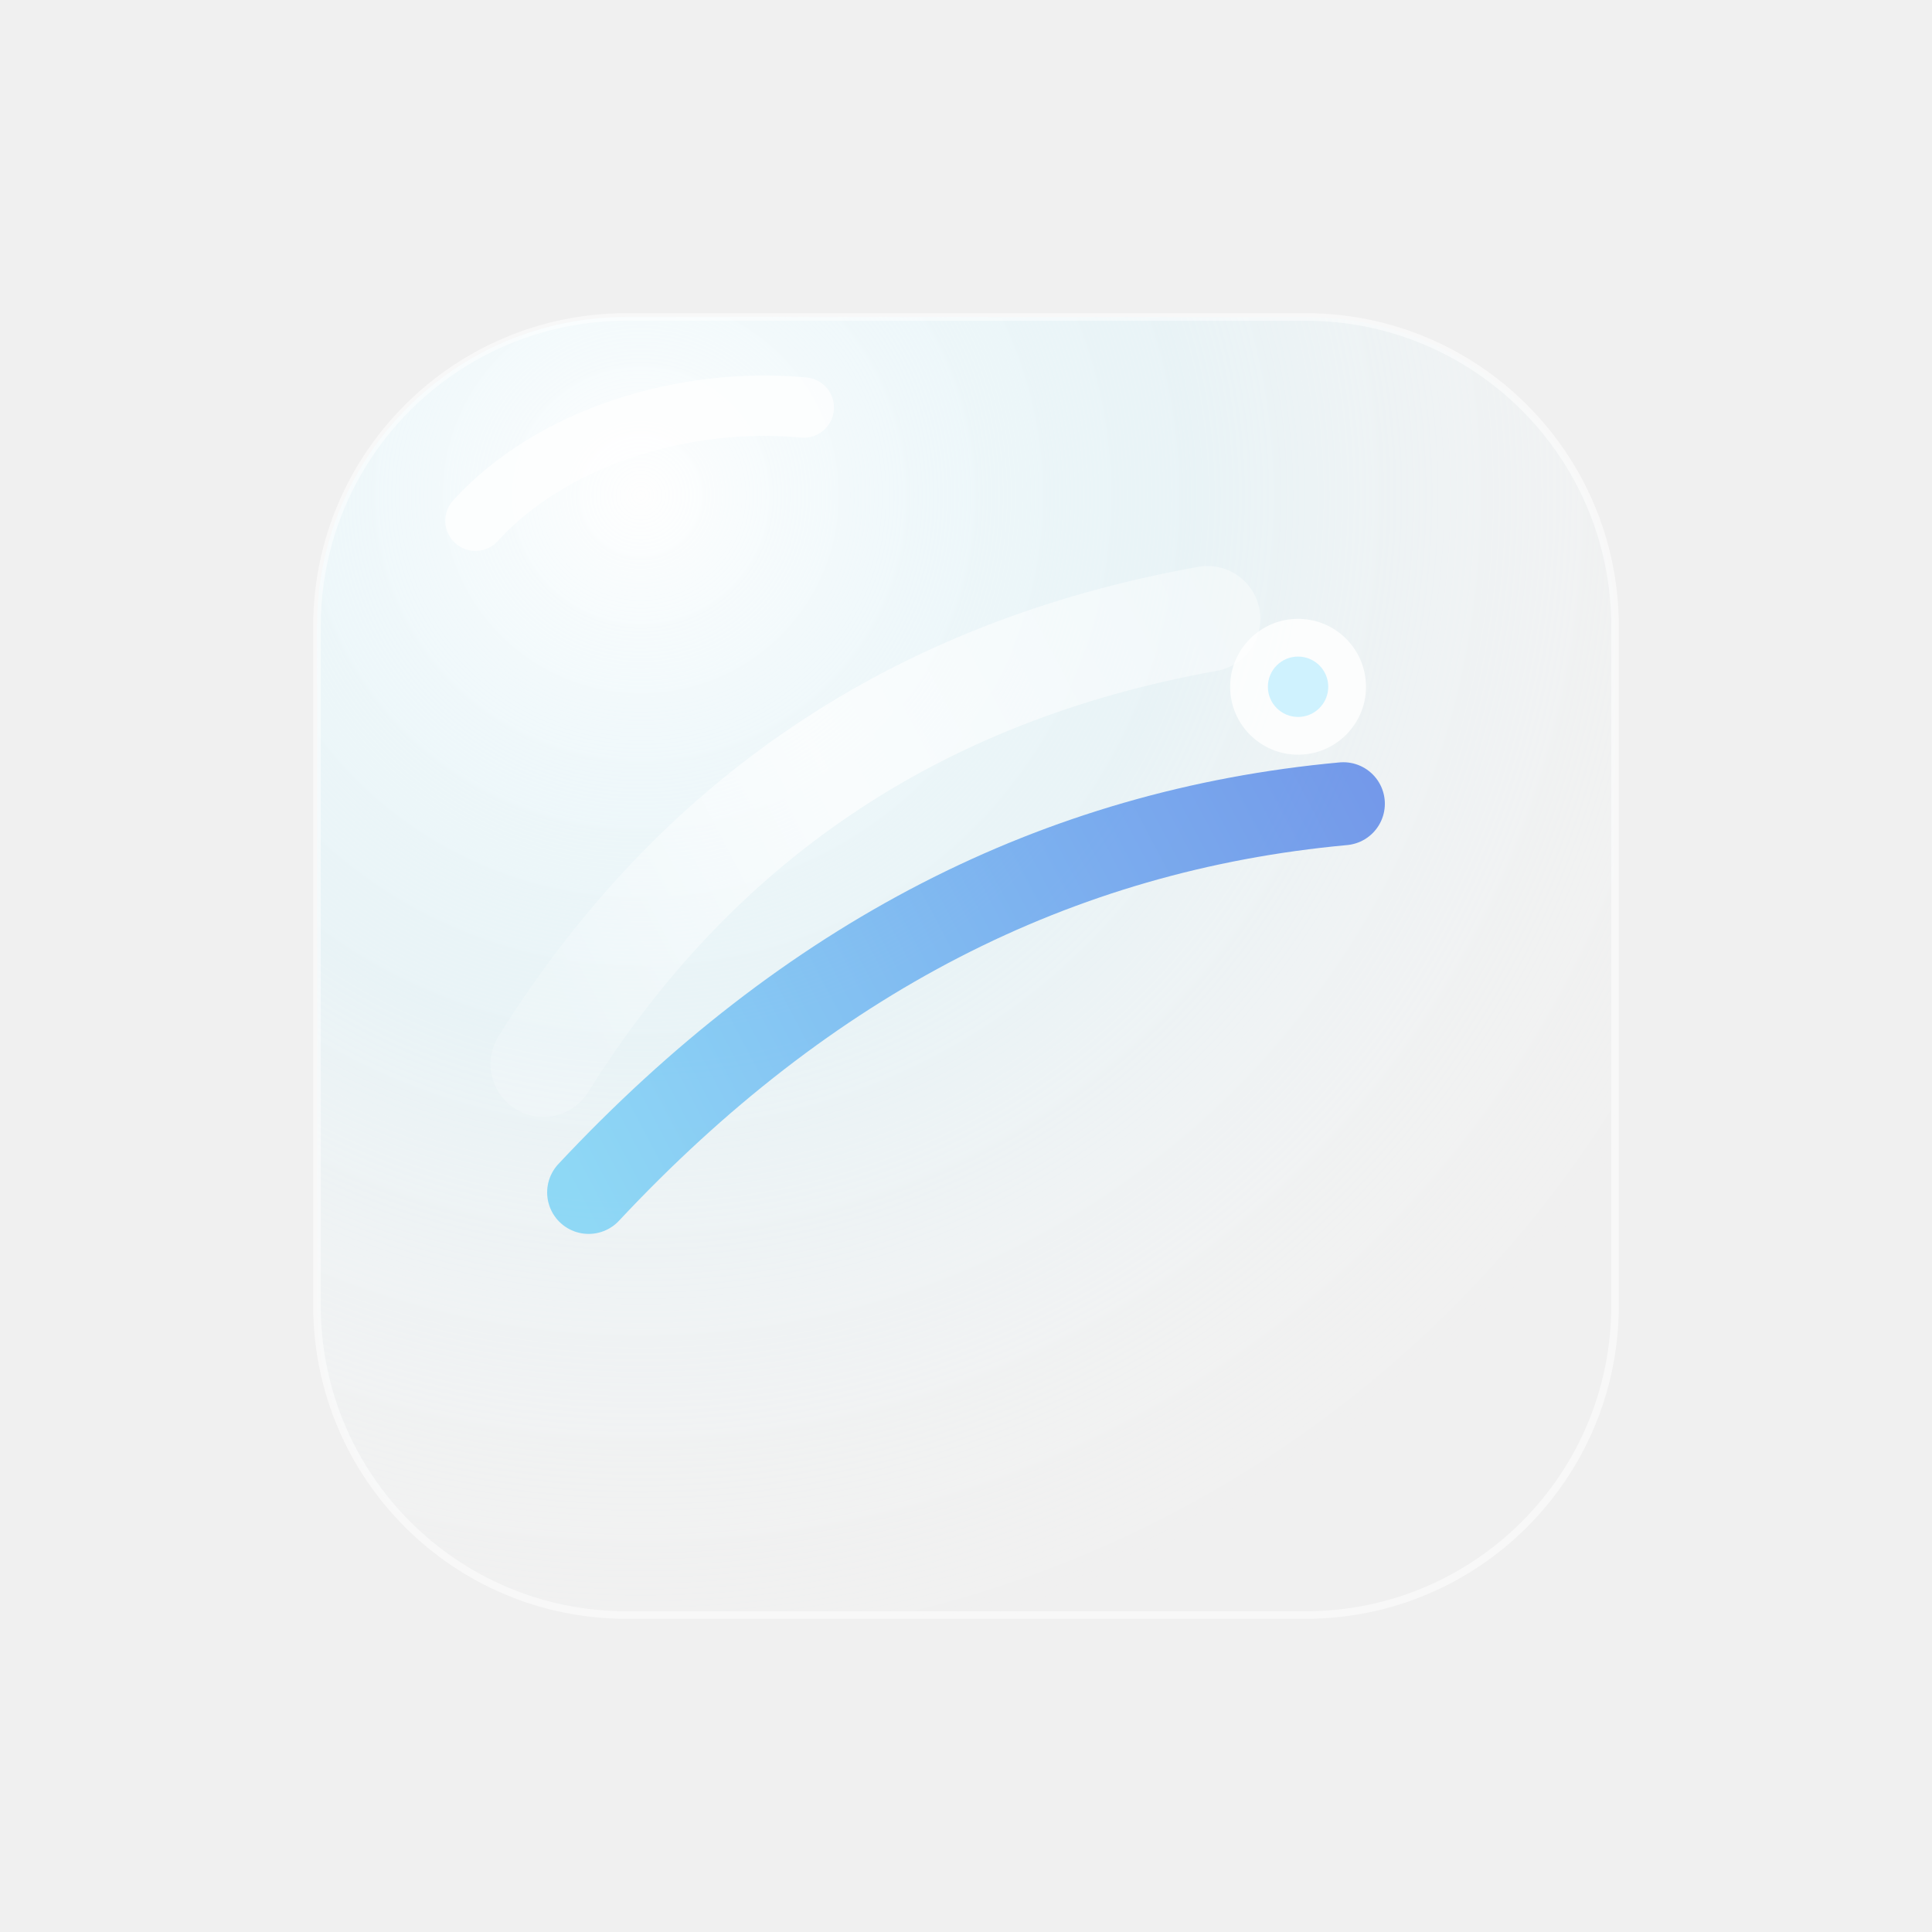
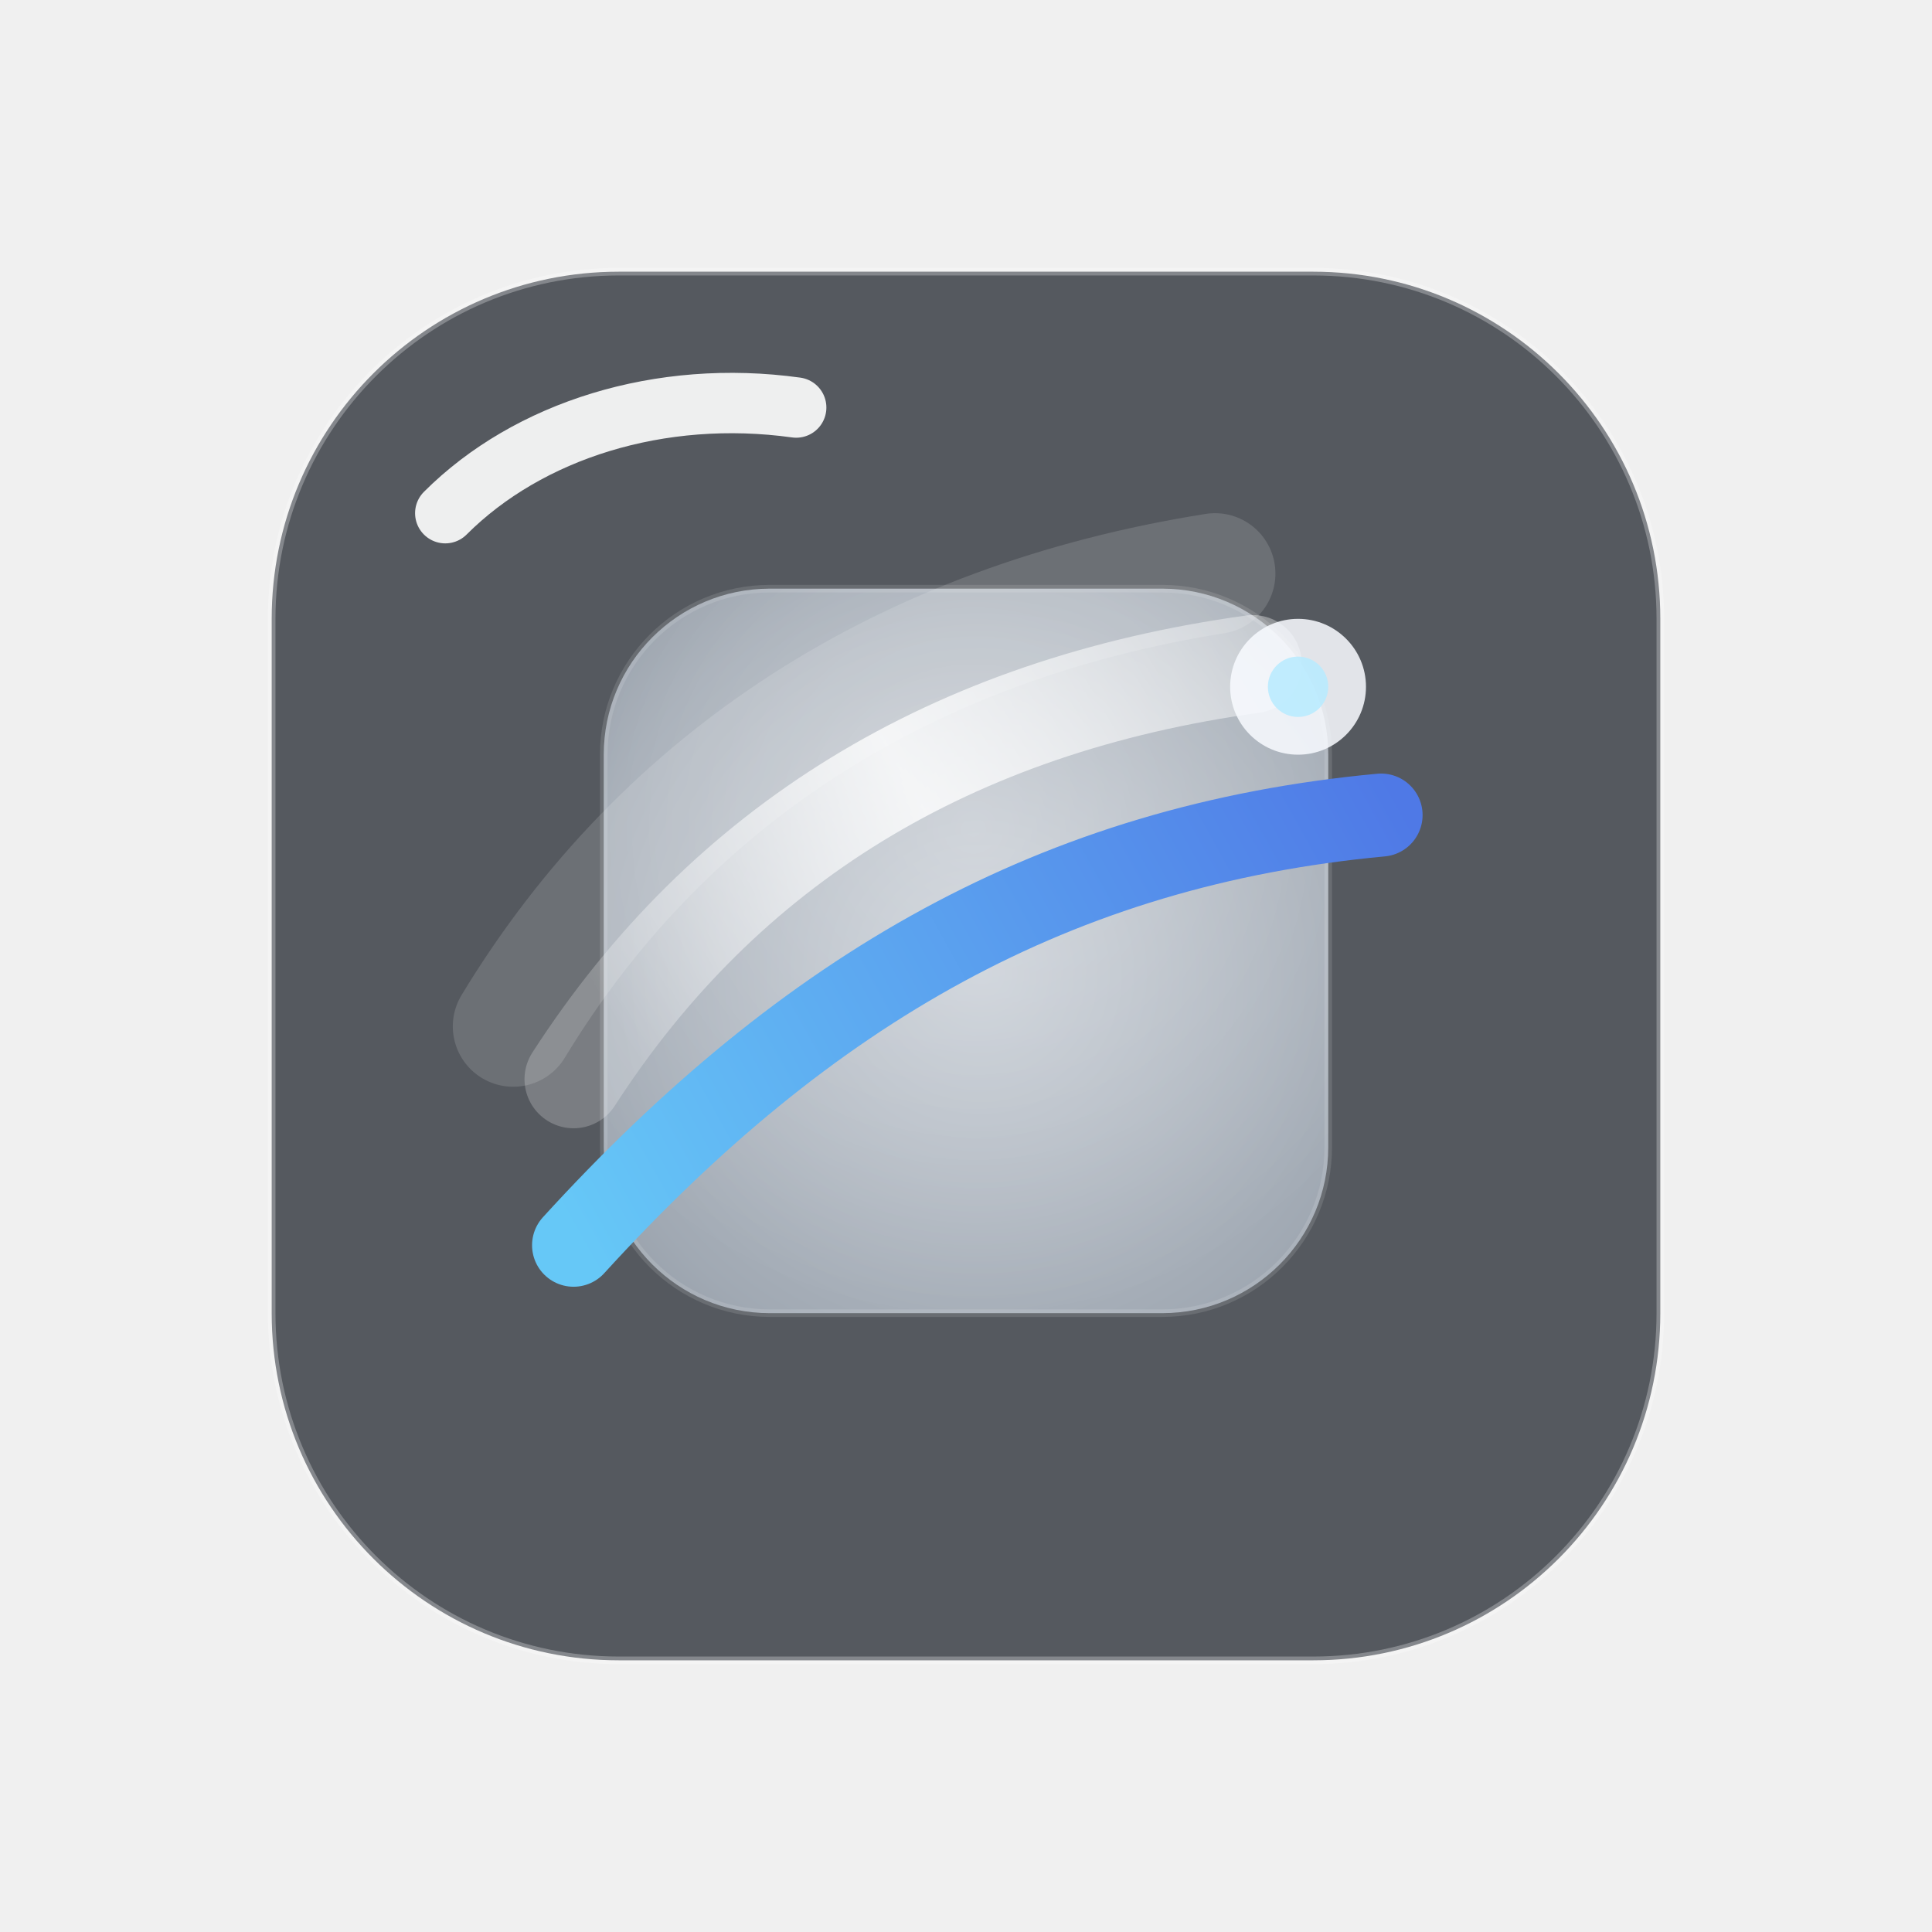
<svg xmlns="http://www.w3.org/2000/svg" width="512" height="512" viewBox="0 0 512 512" fill="none">
  <defs>
-     <linearGradient id="glassShell" x1="108" y1="64" x2="418" y2="448" gradientUnits="userSpaceOnUse">
-       <stop offset="0" stop-color="#FBFEFF" stop-opacity="0.98" />
-       <stop offset="0.48" stop-color="#BFE9F6" stop-opacity="0.78" />
-       <stop offset="1" stop-color="#5D8AE8" stop-opacity="0.86" />
+     <linearGradient id="outerShell" x1="104" y1="72" x2="408" y2="440" gradientUnits="userSpaceOnUse">
+       <stop offset="0" stop-color="#596068" />
+       <stop offset="0.34" stop-color="#3E454D" />
+       <stop offset="1" stop-color="#23282F" />
    </linearGradient>
-     <radialGradient id="topGlow" cx="0" cy="0" r="1" gradientUnits="userSpaceOnUse" gradientTransform="translate(170 130) rotate(54) scale(320)">
-       <stop offset="0" stop-color="#FFFFFF" stop-opacity="0.96" />
-       <stop offset="0.46" stop-color="#DFF8FF" stop-opacity="0.42" />
+     <radialGradient id="innerPanel" cx="0" cy="0" r="1" gradientUnits="userSpaceOnUse" gradientTransform="translate(260 258) rotate(90) scale(180)">
+       <stop offset="0" stop-color="#CDD4DD" />
+       <stop offset="0.6" stop-color="#A7B0BB" />
+       <stop offset="1" stop-color="#7F8995" />
+     </radialGradient>
+     <radialGradient id="innerGlow" cx="0" cy="0" r="1" gradientUnits="userSpaceOnUse" gradientTransform="translate(258 220) rotate(90) scale(130)">
+       <stop offset="0" stop-color="#FFFFFF" stop-opacity="0.34" />
      <stop offset="1" stop-color="#FFFFFF" stop-opacity="0" />
    </radialGradient>
-     <linearGradient id="orbitBlue" x1="154" y1="322" x2="374" y2="206" gradientUnits="userSpaceOnUse">
-       <stop offset="0" stop-color="#6ECFF6" />
-       <stop offset="1" stop-color="#4776E6" />
+     <linearGradient id="blueArc" x1="156" y1="334" x2="372" y2="214" gradientUnits="userSpaceOnUse">
+       <stop offset="0" stop-color="#66C8F7" />
+       <stop offset="1" stop-color="#4F79E6" />
    </linearGradient>
-     <linearGradient id="orbitWhite" x1="156" y1="278" x2="336" y2="184" gradientUnits="userSpaceOnUse">
-       <stop offset="0" stop-color="#FFFFFF" stop-opacity="0.18" />
-       <stop offset="0.44" stop-color="#FFFFFF" stop-opacity="0.68" />
-       <stop offset="1" stop-color="#FFFFFF" stop-opacity="0.38" />
+     <linearGradient id="whiteArc" x1="172" y1="286" x2="350" y2="182" gradientUnits="userSpaceOnUse">
+       <stop offset="0" stop-color="#FFFFFF" stop-opacity="0.22" />
+       <stop offset="0.48" stop-color="#FFFFFF" stop-opacity="0.8" />
+       <stop offset="1" stop-color="#FFFFFF" stop-opacity="0.34" />
    </linearGradient>
-     <filter id="appShadow" x="42" y="42" width="428" height="428" color-interpolation-filters="sRGB">
-       <feDropShadow dx="0" dy="24" stdDeviation="24" flood-color="#164E63" flood-opacity="0.2" />
-       <feDropShadow dx="0" dy="2" stdDeviation="4" flood-color="#0F172A" flood-opacity="0.08" />
-     </filter>
-     <filter id="softBlur" x="90" y="86" width="268" height="250" color-interpolation-filters="sRGB">
-       <feGaussianBlur stdDeviation="18" />
+     <filter id="shadow" x="42" y="42" width="428" height="428" color-interpolation-filters="sRGB">
+       <feDropShadow dx="0" dy="18" stdDeviation="18" flood-color="#000000" flood-opacity="0.24" />
    </filter>
  </defs>
-   <rect x="72" y="72" width="368" height="368" rx="92" fill="url(#glassShell)" filter="url(#appShadow)" />
-   <rect x="84" y="84" width="344" height="344" rx="82" fill="url(#topGlow)" />
-   <rect x="84" y="84" width="344" height="344" rx="82" stroke="#FFFFFF" stroke-opacity="0.52" stroke-width="2" />
-   <path d="M136 272C176 208 235 168 312 154" stroke="#FFFFFF" stroke-opacity="0.34" stroke-width="36" stroke-linecap="round" filter="url(#softBlur)" />
-   <path d="M144 282C184 218 242 178 320 164" stroke="url(#orbitWhite)" stroke-width="28" stroke-linecap="round" />
-   <path d="M156 316C214 254 280 220 356 213" stroke="url(#orbitBlue)" stroke-opacity="0.74" stroke-width="22" stroke-linecap="round" />
-   <circle cx="344" cy="182" r="18" fill="#FFFFFF" fill-opacity="0.82" />
-   <circle cx="344" cy="182" r="8" fill="#BCEEFF" fill-opacity="0.7" />
-   <path d="M126 138C146 116 181 105 213 108" stroke="#FFFFFF" stroke-opacity="0.72" stroke-width="16" stroke-linecap="round" />
+   <rect x="72" y="72" width="368" height="368" rx="92" fill="url(#outerShell)" filter="url(#shadow)" />
+   <rect x="72" y="72" width="368" height="368" rx="92" fill="#2A2F36" fill-opacity="0.78" />
+   <rect x="72" y="72" width="368" height="368" rx="92" stroke="#FFFFFF" stroke-opacity="0.28" stroke-width="2" />
+   <rect x="160" y="156" width="192" height="192" rx="44" fill="url(#innerPanel)" fill-opacity="0.92" />
+   <rect x="160" y="156" width="192" height="192" rx="44" fill="url(#innerGlow)" />
+   <rect x="160" y="156" width="192" height="192" rx="44" stroke="#FFFFFF" stroke-opacity="0.12" stroke-width="2" />
+   <path d="M136 272C176 206 240 165 322 152" stroke="#FFFFFF" stroke-opacity="0.14" stroke-width="32" stroke-linecap="round" />
+   <path d="M152 286C192 224 252 187 332 176" stroke="url(#whiteArc)" stroke-width="26" stroke-linecap="round" />
+   <path d="M152 330C214 262 280 224 366 216" stroke="url(#blueArc)" stroke-width="22" stroke-linecap="round" />
+   <path d="M118 136C140 114 175 103 211 108" stroke="#FFFFFF" stroke-opacity="0.9" stroke-width="16" stroke-linecap="round" />
+   <circle cx="344" cy="182" r="18" fill="#F8FBFF" fill-opacity="0.86" />
+   <circle cx="344" cy="182" r="8" fill="#B7EBFF" fill-opacity="0.84" />
</svg>
